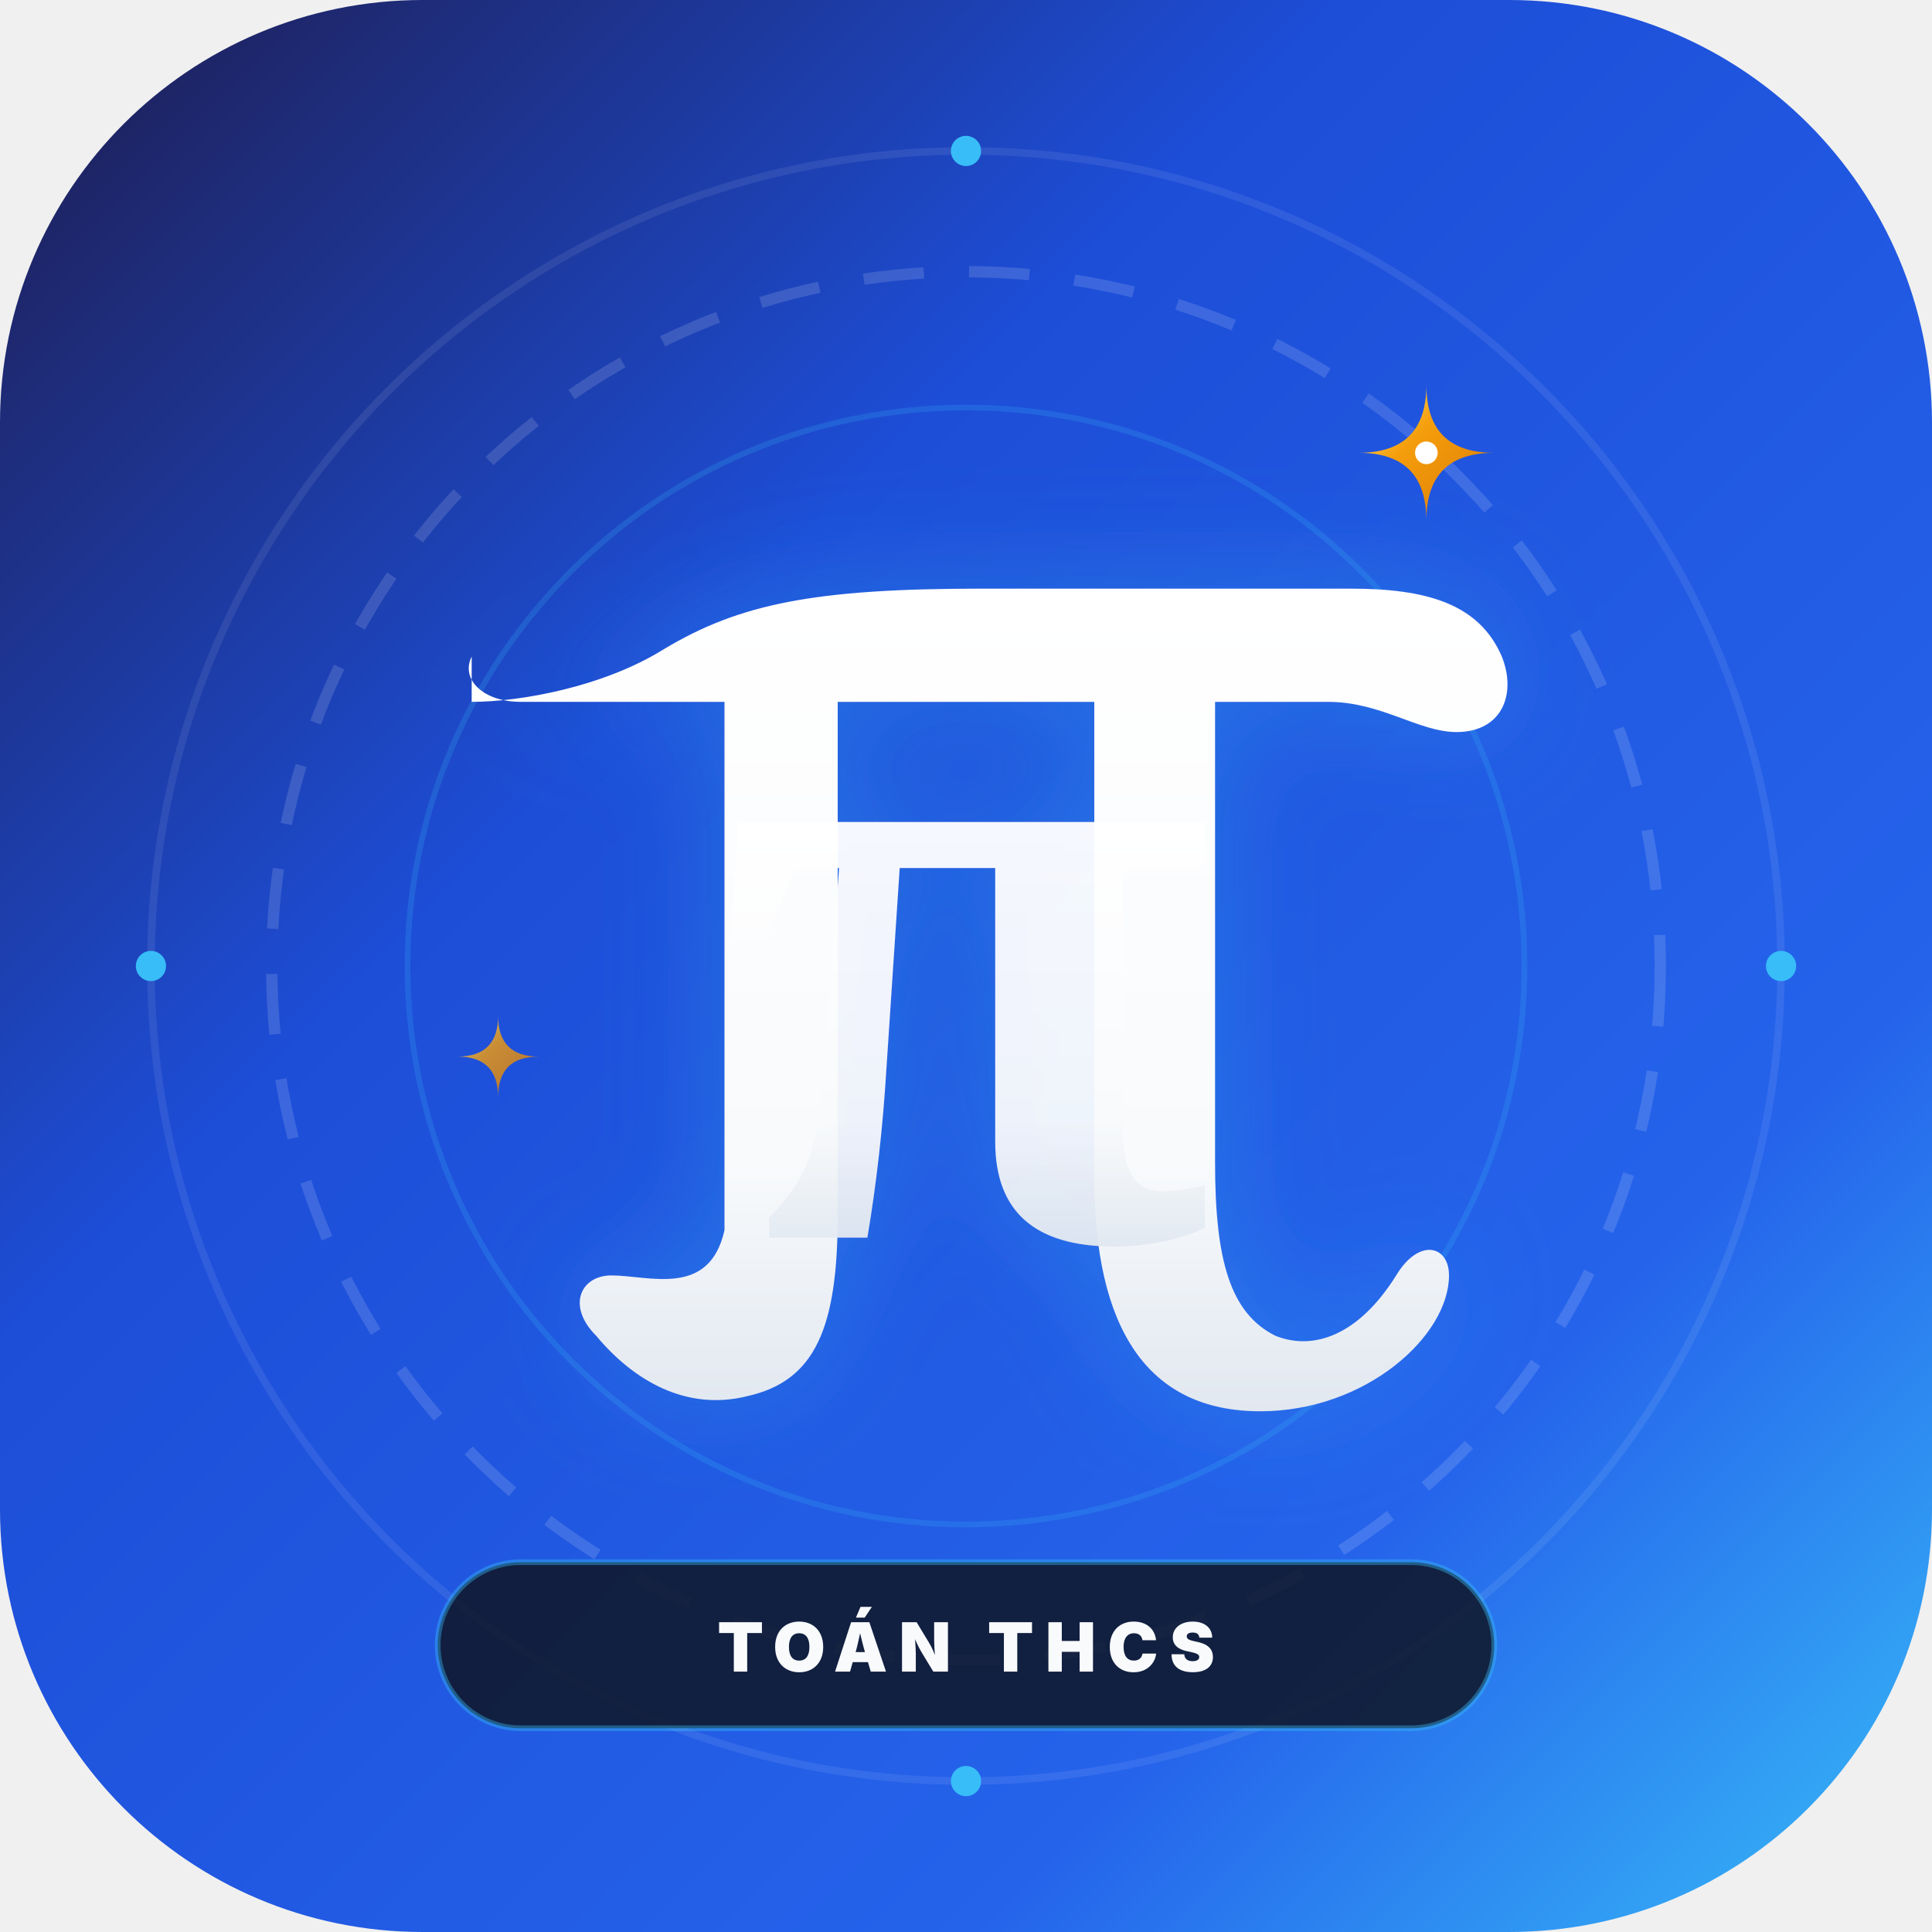
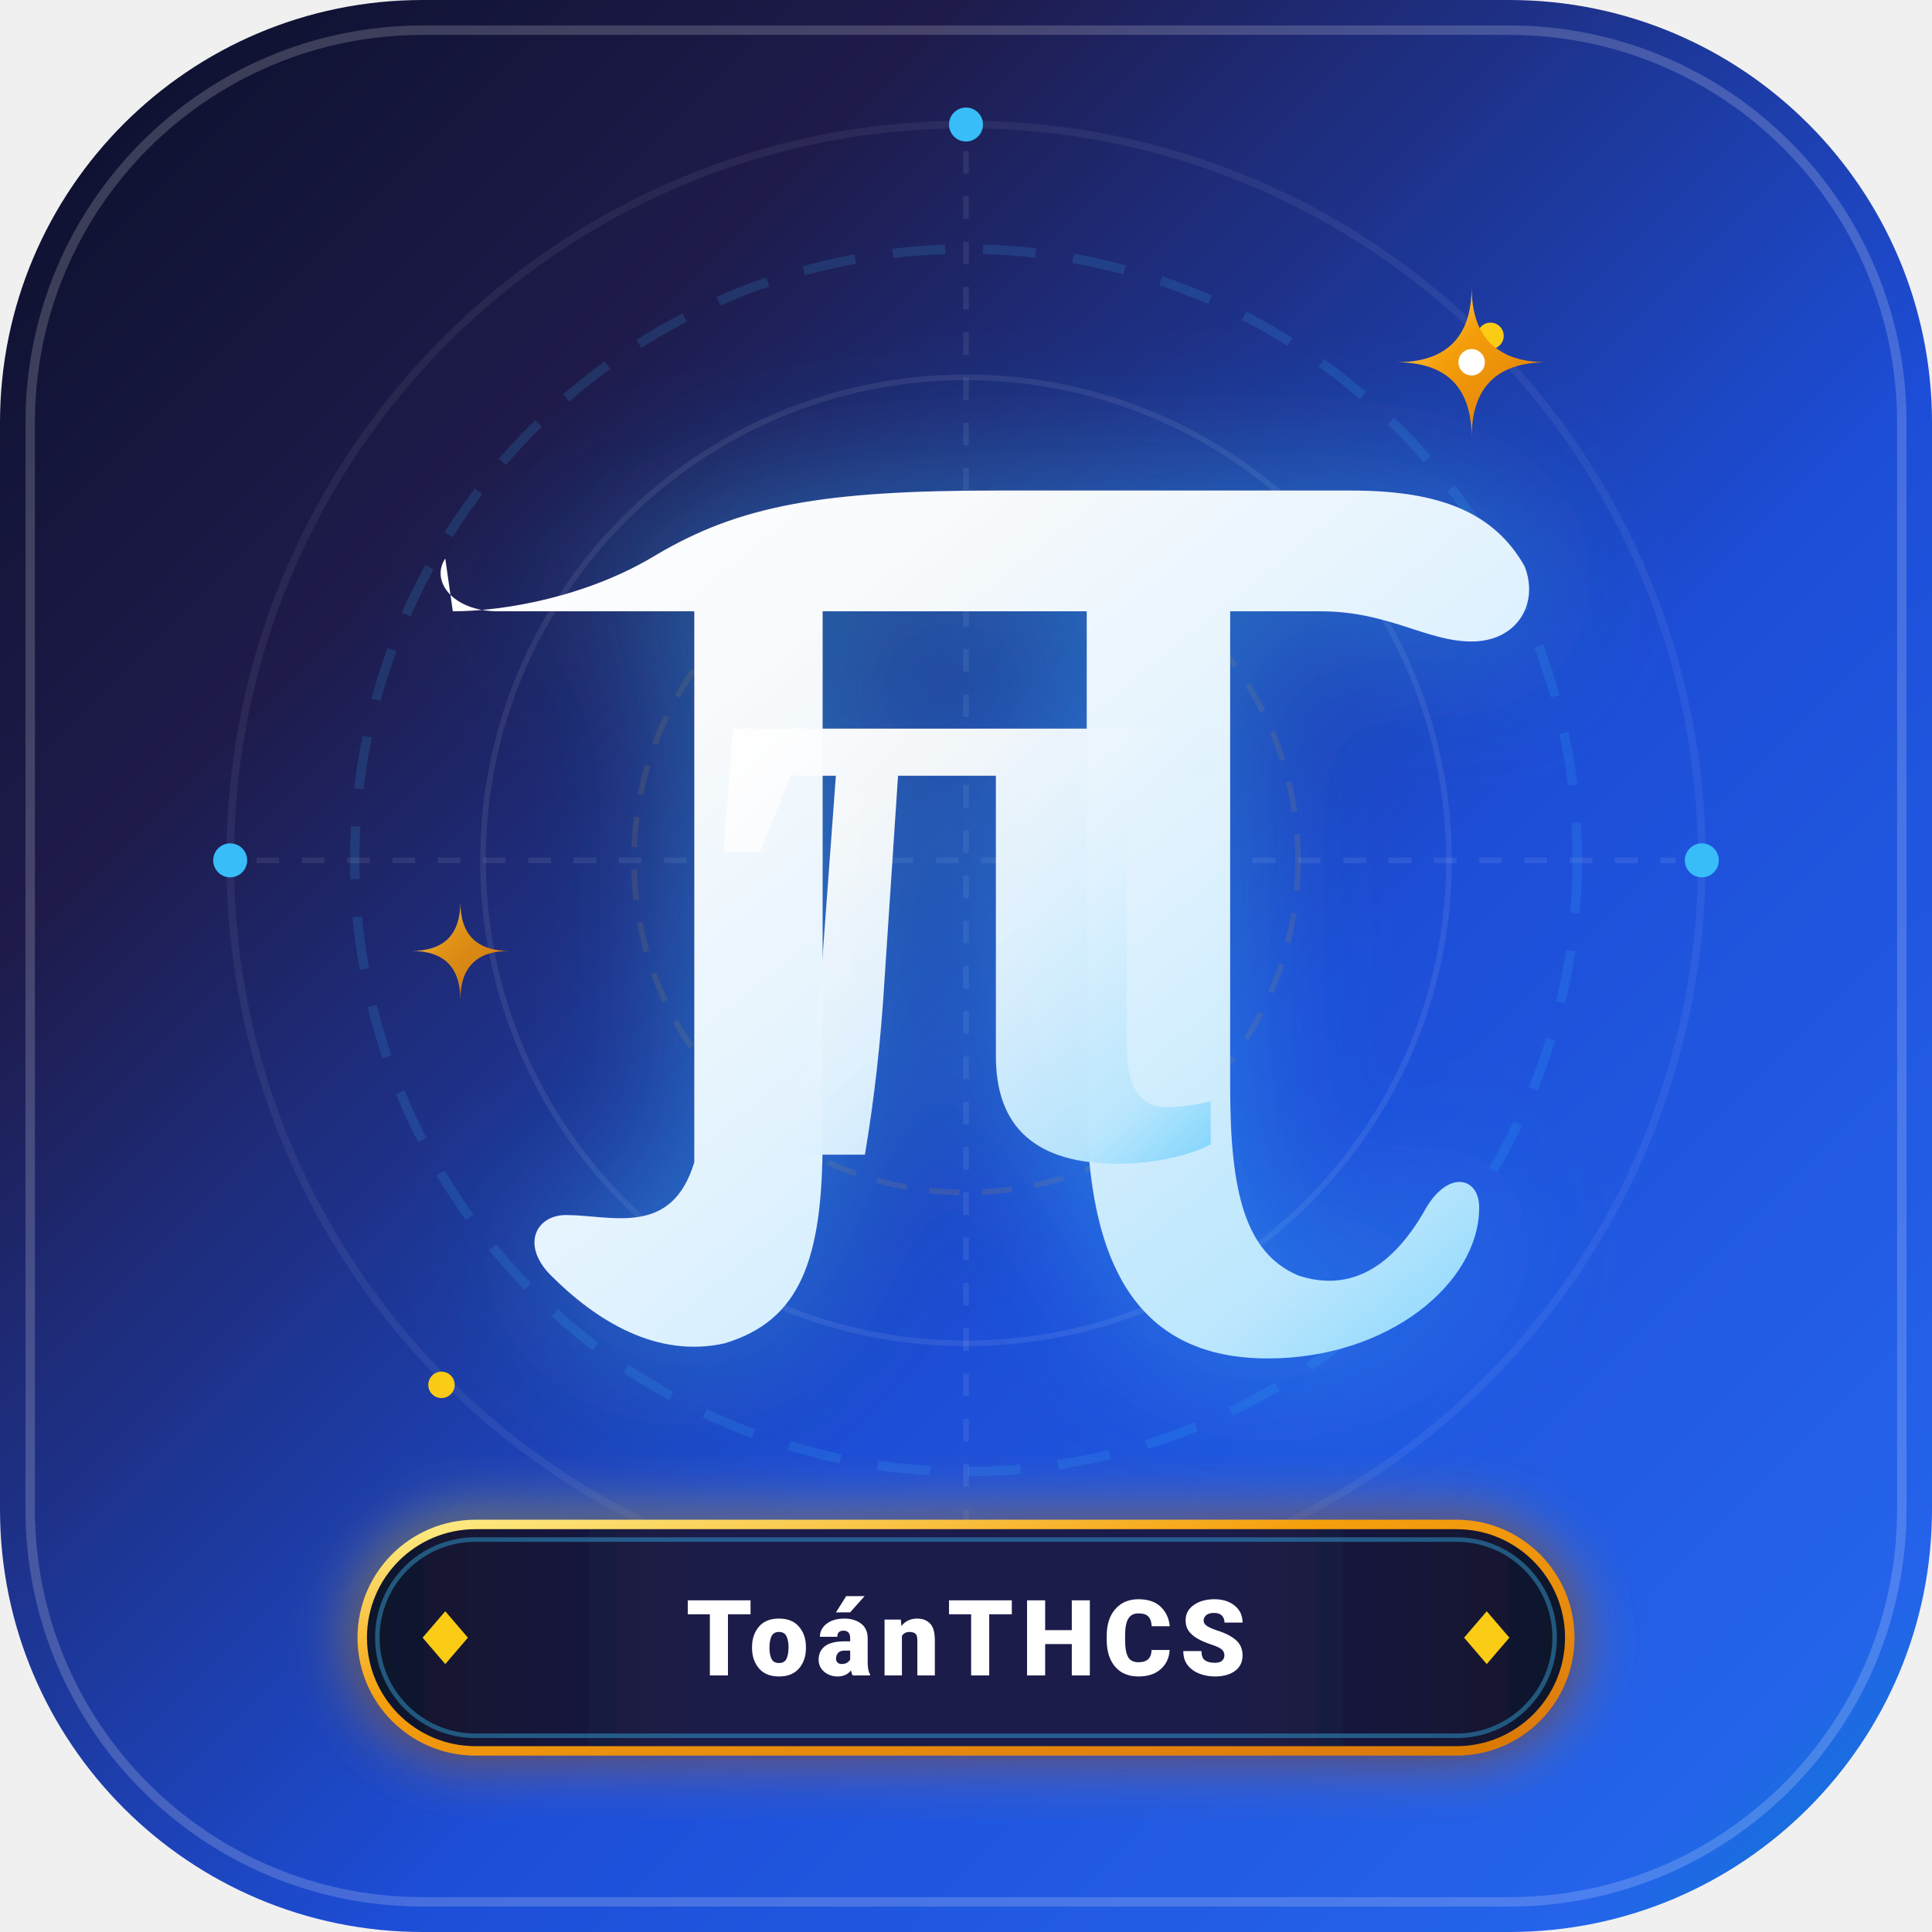
<svg xmlns="http://www.w3.org/2000/svg" viewBox="0 0 512 512" width="512" height="512">
  <defs>
    <linearGradient id="bgGrad" x1="0%" y1="0%" x2="100%" y2="100%">
-       <stop offset="0%" stop-color="#1e1b4b" />
-       <stop offset="35%" stop-color="#1d4ed8" />
-       <stop offset="75%" stop-color="#2563eb" />
-       <stop offset="100%" stop-color="#38bdf8" />
+       <stop offset="0%" stop-color="#0a0f29" />
+       <stop offset="25%" stop-color="#1e1b4b" />
+       <stop offset="60%" stop-color="#1d4ed8" />
+       <stop offset="90%" stop-color="#2563eb" />
+       <stop offset="100%" stop-color="#0284c7" />
+     </linearGradient>
+     <linearGradient id="piGrad" x1="0%" y1="0%" x2="100%" y2="100%">
+       <stop offset="0%" stop-color="#ffffff" />
+       <stop offset="25%" stop-color="#f8fafc" />
+       <stop offset="55%" stop-color="#e0f2fe" />
+       <stop offset="85%" stop-color="#bae6fd" />
+       <stop offset="100%" stop-color="#7dd3fc" />
    </linearGradient>
    <linearGradient id="goldGrad" x1="0%" y1="0%" x2="100%" y2="100%">
      <stop offset="0%" stop-color="#fef08a" />
      <stop offset="40%" stop-color="#f59e0b" />
      <stop offset="100%" stop-color="#d97706" />
    </linearGradient>
-     <linearGradient id="piGrad" x1="0%" y1="0%" x2="0%" y2="100%">
-       <stop offset="0%" stop-color="#ffffff" />
-       <stop offset="70%" stop-color="#f8fafc" />
-       <stop offset="100%" stop-color="#e2e8f0" />
+     <linearGradient id="badgeGrad" x1="0%" y1="0%" x2="100%" y2="0%">
+       <stop offset="0%" stop-color="#0f172a" />
+       <stop offset="30%" stop-color="#1e1b4b" />
+       <stop offset="70%" stop-color="#1e1b4b" />
+       <stop offset="100%" stop-color="#0f172a" />
    </linearGradient>
-     <filter id="glow" x="-20%" y="-20%" width="140%" height="140%">
-       <feDropShadow dx="0" dy="8" stdDeviation="12" flood-color="#000000" flood-opacity="0.4" />
-       <feDropShadow dx="0" dy="0" stdDeviation="16" flood-color="#38bdf8" flood-opacity="0.3" />
+     <filter id="softGlow" x="-30%" y="-30%" width="160%" height="160%">
+       <feGaussianBlur stdDeviation="8" result="blur" />
+       <feDropShadow dx="0" dy="6" stdDeviation="12" flood-color="#000000" flood-opacity="0.6" />
+       <feComposite in="SourceGraphic" in2="blur" operator="over" />
+     </filter>
+     <filter id="piGlow" x="-30%" y="-30%" width="160%" height="160%">
+       <feDropShadow dx="0" dy="10" stdDeviation="14" flood-color="#000000" flood-opacity="0.55" />
+       <feDropShadow dx="0" dy="0" stdDeviation="20" flood-color="#38bdf8" flood-opacity="0.45" />
    </filter>
  </defs>
  <rect width="512" height="512" rx="112" fill="url(#bgGrad)" />
-   <circle cx="256" cy="256" r="216" fill="none" stroke="rgba(255,255,255,0.08)" stroke-width="2" />
-   <circle cx="256" cy="256" r="184" fill="none" stroke="rgba(255,255,255,0.14)" stroke-width="3" stroke-dasharray="16 12" />
-   <circle cx="256" cy="256" r="148" fill="none" stroke="rgba(56,189,248,0.2)" stroke-width="1.5" />
-   <circle cx="256" cy="40" r="4" fill="#38bdf8" />
-   <circle cx="472" cy="256" r="4" fill="#38bdf8" />
-   <circle cx="256" cy="472" r="4" fill="#38bdf8" />
-   <circle cx="40" cy="256" r="4" fill="#38bdf8" />
-   <g filter="url(#glow)">
-     <path d="M 125 186 C 138 186 160 182 176 172 C 196 160 216 156 260 156 L 358 156 C 378 156 392 160 398 174 C 402 184 398 194 386 194 C 376 194 366 186 352 186 L 322 186 L 322 308 C 322 334 326 348 338 354 C 348 358 360 354 370 338 C 376 328 384 330 384 338 C 384 354 362 374 334 374 C 304 374 290 352 290 312 L 290 186 L 222 186 L 222 322 C 222 352 216 366 198 370 C 182 374 168 366 158 354 C 150 346 154 338 162 338 C 172 338 188 344 192 326 L 192 186 L 138 186 C 128 186 122 180 125 174 Z" fill="url(#piGrad)" />
-     <text x="256" y="328" font-family="'Times New Roman', 'Cambria Math', 'DejaVu Serif', serif" font-size="240" font-weight="bold" fill="url(#piGrad)" text-anchor="middle" font-style="normal" opacity="0.95">π</text>
+   <rect x="8" y="8" width="496" height="496" rx="104" fill="none" stroke="rgba(255,255,255,0.18)" stroke-width="2.5" />
+   <circle cx="256" cy="228" r="195" fill="none" stroke="rgba(255,255,255,0.06)" stroke-width="2" />
+   <circle cx="256" cy="228" r="162" fill="none" stroke="rgba(56,189,248,0.15)" stroke-width="2.5" stroke-dasharray="14 10" />
+   <circle cx="256" cy="228" r="128" fill="none" stroke="rgba(255,255,255,0.08)" stroke-width="1.5" />
+   <circle cx="256" cy="228" r="88" fill="none" stroke="rgba(245,158,11,0.12)" stroke-width="1.5" stroke-dasharray="8 6" />
+   <line x1="256" y1="40" x2="256" y2="416" stroke="rgba(255,255,255,0.08)" stroke-width="1.5" stroke-dasharray="6 6" />
+   <line x1="68" y1="228" x2="444" y2="228" stroke="rgba(255,255,255,0.08)" stroke-width="1.5" stroke-dasharray="6 6" />
+   <circle cx="256" cy="33" r="4.5" fill="#38bdf8" />
+   <circle cx="451" cy="228" r="4.5" fill="#38bdf8" />
+   <circle cx="61" cy="228" r="4.5" fill="#38bdf8" />
+   <circle cx="395" cy="89" r="3.5" fill="#facc15" />
+   <circle cx="117" cy="367" r="3.5" fill="#facc15" />
+   <g filter="url(#piGlow)">
+     <path d="M 120 162               C 134 162, 156 158, 174 147               C 196 134, 218 130, 264 130               L 358 130               C 382 130, 396 136, 404 150               C 408 160, 402 170, 390 170               C 378 170, 368 162, 350 162               L 326 162               L 326 288               C 326 316, 330 332, 344 338               C 356 342, 368 338, 378 320               C 384 310, 392 312, 392 320               C 392 340, 368 360, 336 360               C 302 360, 288 336, 288 292               L 288 162               L 218 162               L 218 302               C 218 334, 212 350, 192 356               C 174 360, 158 350, 146 338               C 138 330, 142 322, 150 322               C 162 322, 178 328, 184 308               L 184 162               L 132 162               C 120 162, 114 154, 118 148               Z" fill="url(#piGrad)" />
+     <text x="256" y="306" font-family="'Cambria Math', 'Times New Roman', 'DejaVu Serif', serif" font-size="246" font-weight="bold" fill="url(#piGrad)" text-anchor="middle" letter-spacing="-4" opacity="0.98">π</text>
  </g>
-   <g transform="translate(378, 120)">
-     <path d="M 0 -18 Q 0 0 18 0 Q 0 0 0 18 Q 0 0 -18 0 Q 0 0 0 -18 Z" fill="url(#goldGrad)" />
-     <circle cx="0" cy="0" r="3" fill="#ffffff" />
+   <g transform="translate(390, 96)">
+     <path d="M 0 -20 Q 0 0 20 0 Q 0 0 0 20 Q 0 0 -20 0 Q 0 0 0 -20 Z" fill="url(#goldGrad)" />
+     <circle cx="0" cy="0" r="3.5" fill="#ffffff" />
  </g>
-   <g transform="translate(132, 280) scale(0.6)">
-     <path d="M 0 -18 Q 0 0 18 0 Q 0 0 0 18 Q 0 0 -18 0 Q 0 0 0 -18 Z" fill="url(#goldGrad)" opacity="0.8" />
+   <g transform="translate(122, 252) scale(0.65)">
+     <path d="M 0 -20 Q 0 0 20 0 Q 0 0 0 20 Q 0 0 -20 0 Q 0 0 0 -20 Z" fill="url(#goldGrad)" opacity="0.9" />
  </g>
-   <g transform="translate(256, 436)">
-     <rect x="-140" y="-22" width="280" height="44" rx="22" fill="#0f172a" fill-opacity="0.88" stroke="rgba(56,189,248,0.4)" stroke-width="1.5" />
-     <text x="0" y="7" fill="#f8fafc" font-family="system-ui, -apple-system, sans-serif" font-size="18" font-weight="900" text-anchor="middle" letter-spacing="3">TOÁN THCS</text>
+   <g transform="translate(256, 436)" filter="url(#softGlow)">
+     <rect x="-160" y="-32" width="320" height="60" rx="30" fill="url(#badgeGrad)" stroke="url(#goldGrad)" stroke-width="2.5" />
+     <rect x="-156" y="-28" width="312" height="52" rx="26" fill="none" stroke="rgba(56,189,248,0.4)" stroke-width="1.2" />
+     <polygon points="-132,-2 -138,5 -144,-2 -138,-9" fill="#facc15" />
+     <polygon points="132,-2 138,5 144,-2 138,-9" fill="#facc15" />
+     <text x="0" y="8" fill="#ffffff" font-family="system-ui, -apple-system, 'SF Pro Display', 'Segoe UI', Roboto, sans-serif" font-size="28" font-weight="900" text-anchor="middle" letter-spacing="2">ToánTHCS</text>
  </g>
</svg>
